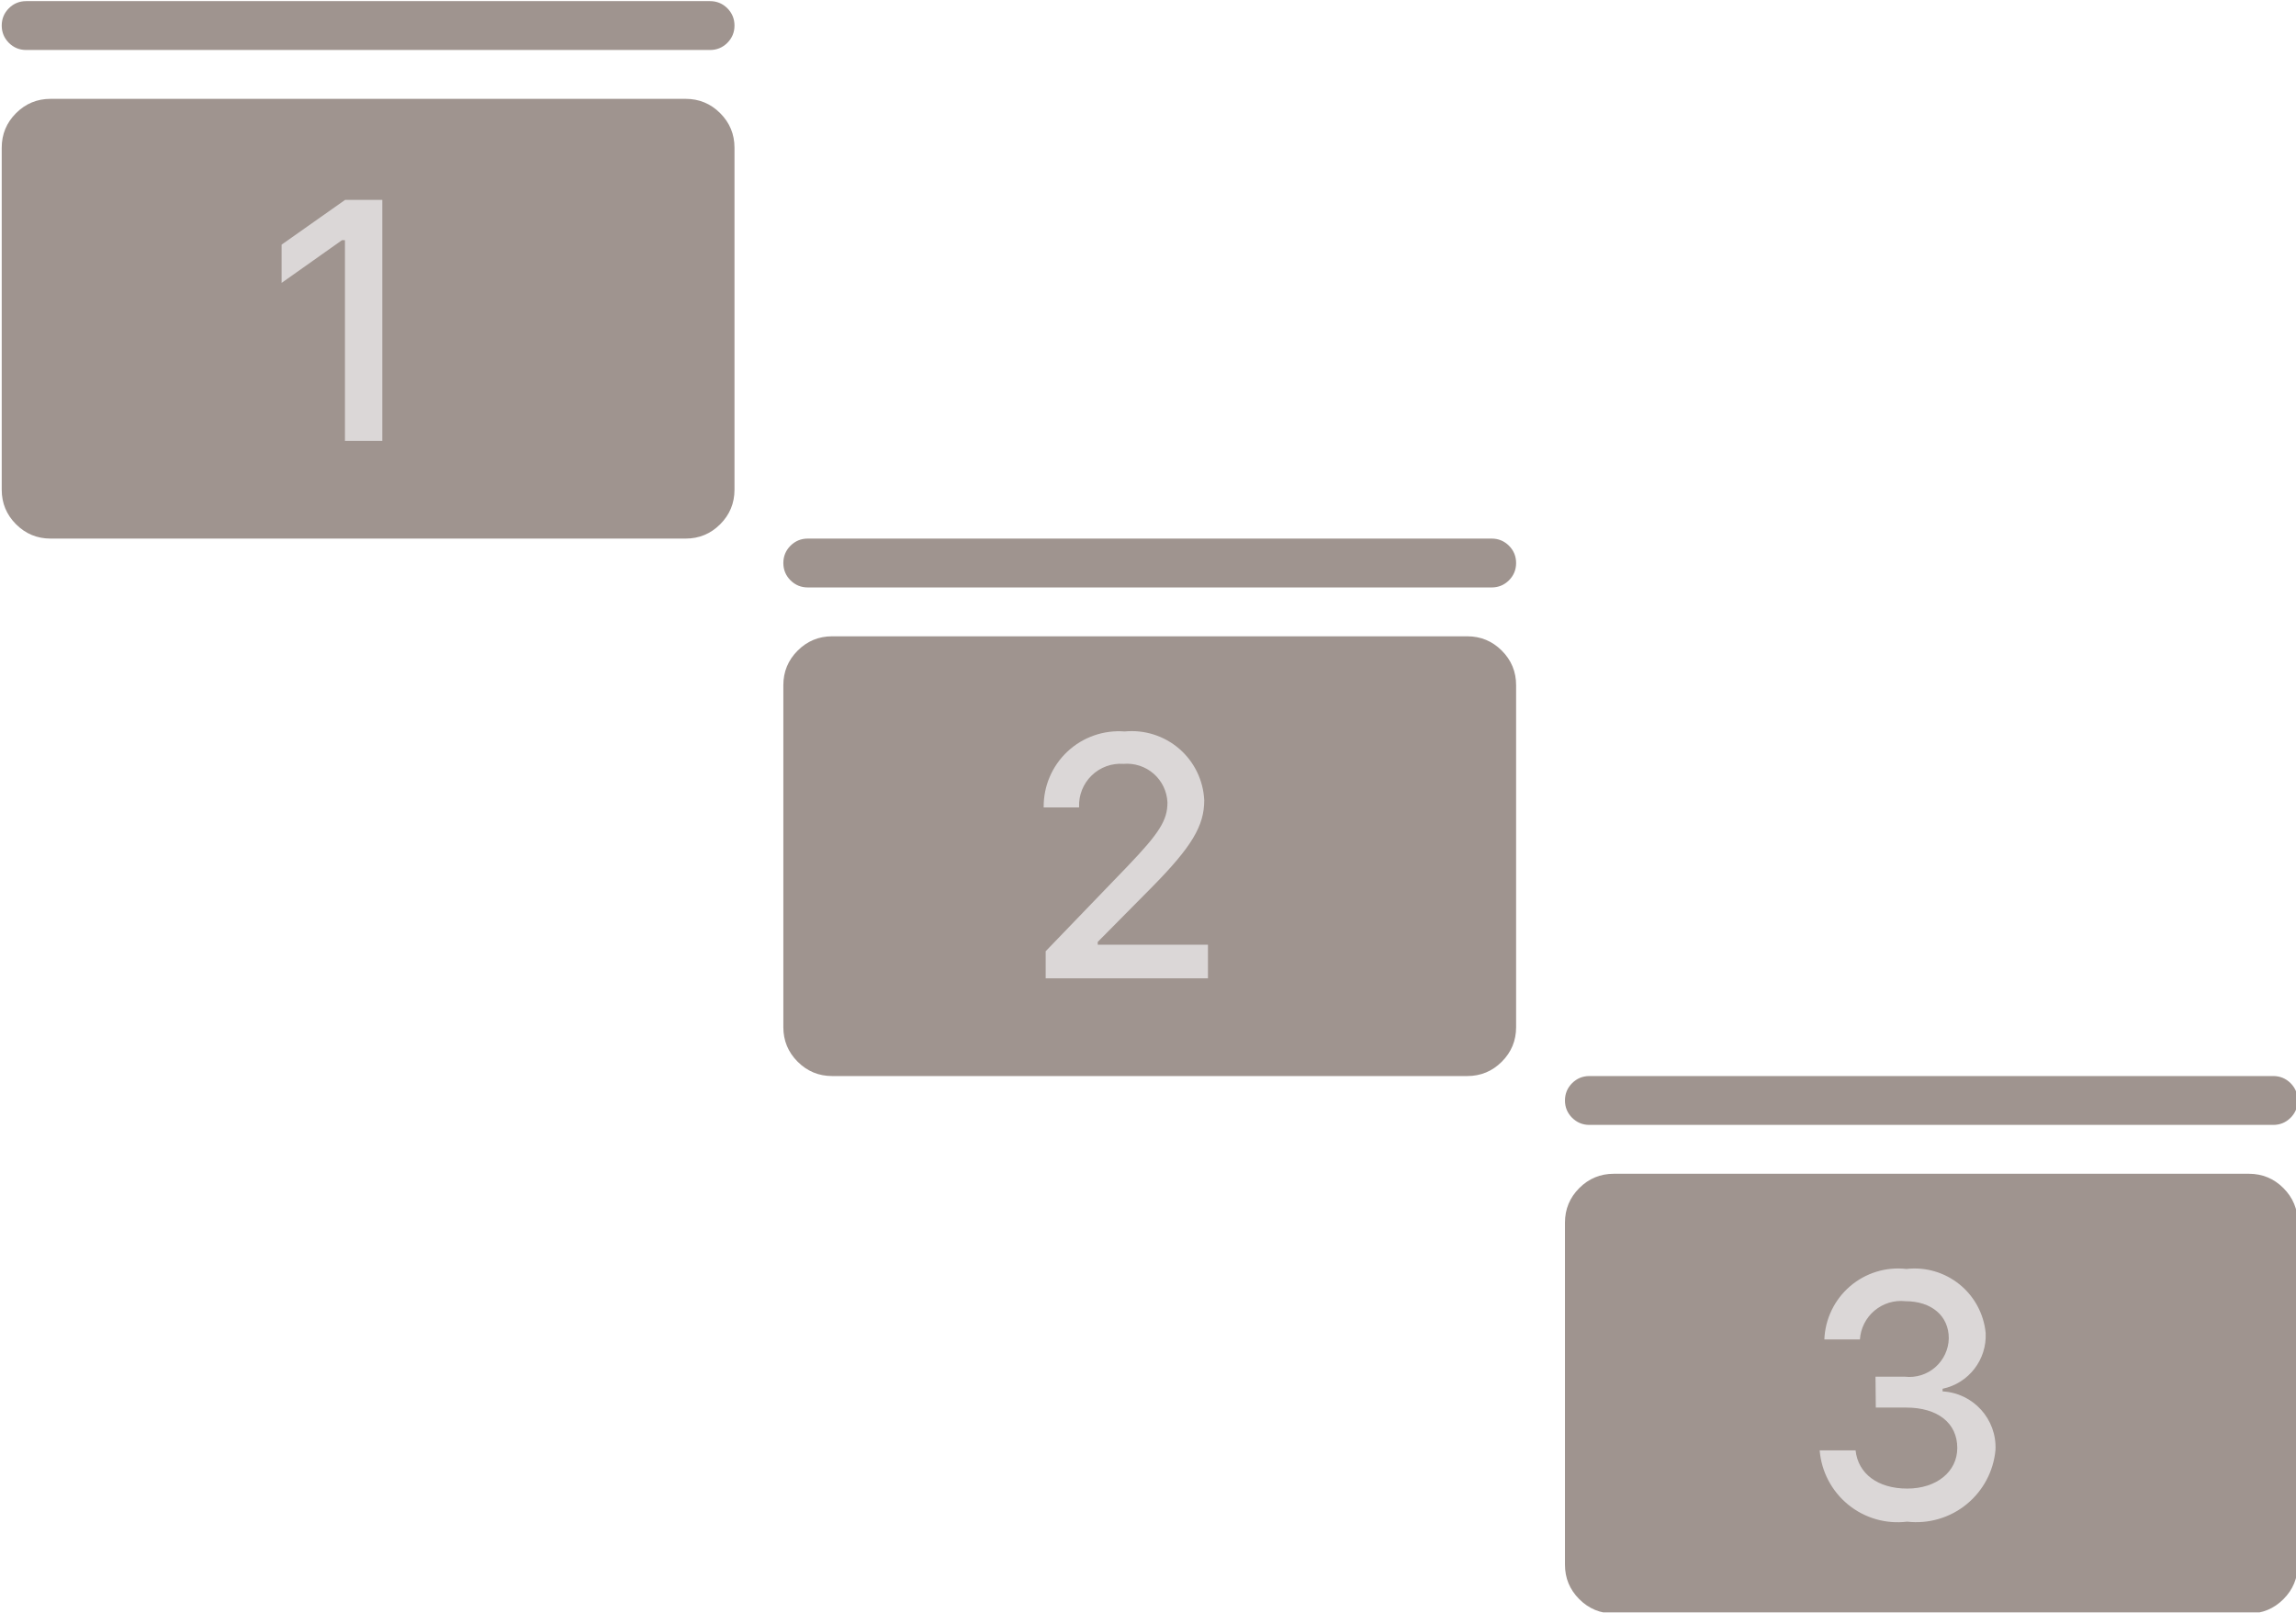
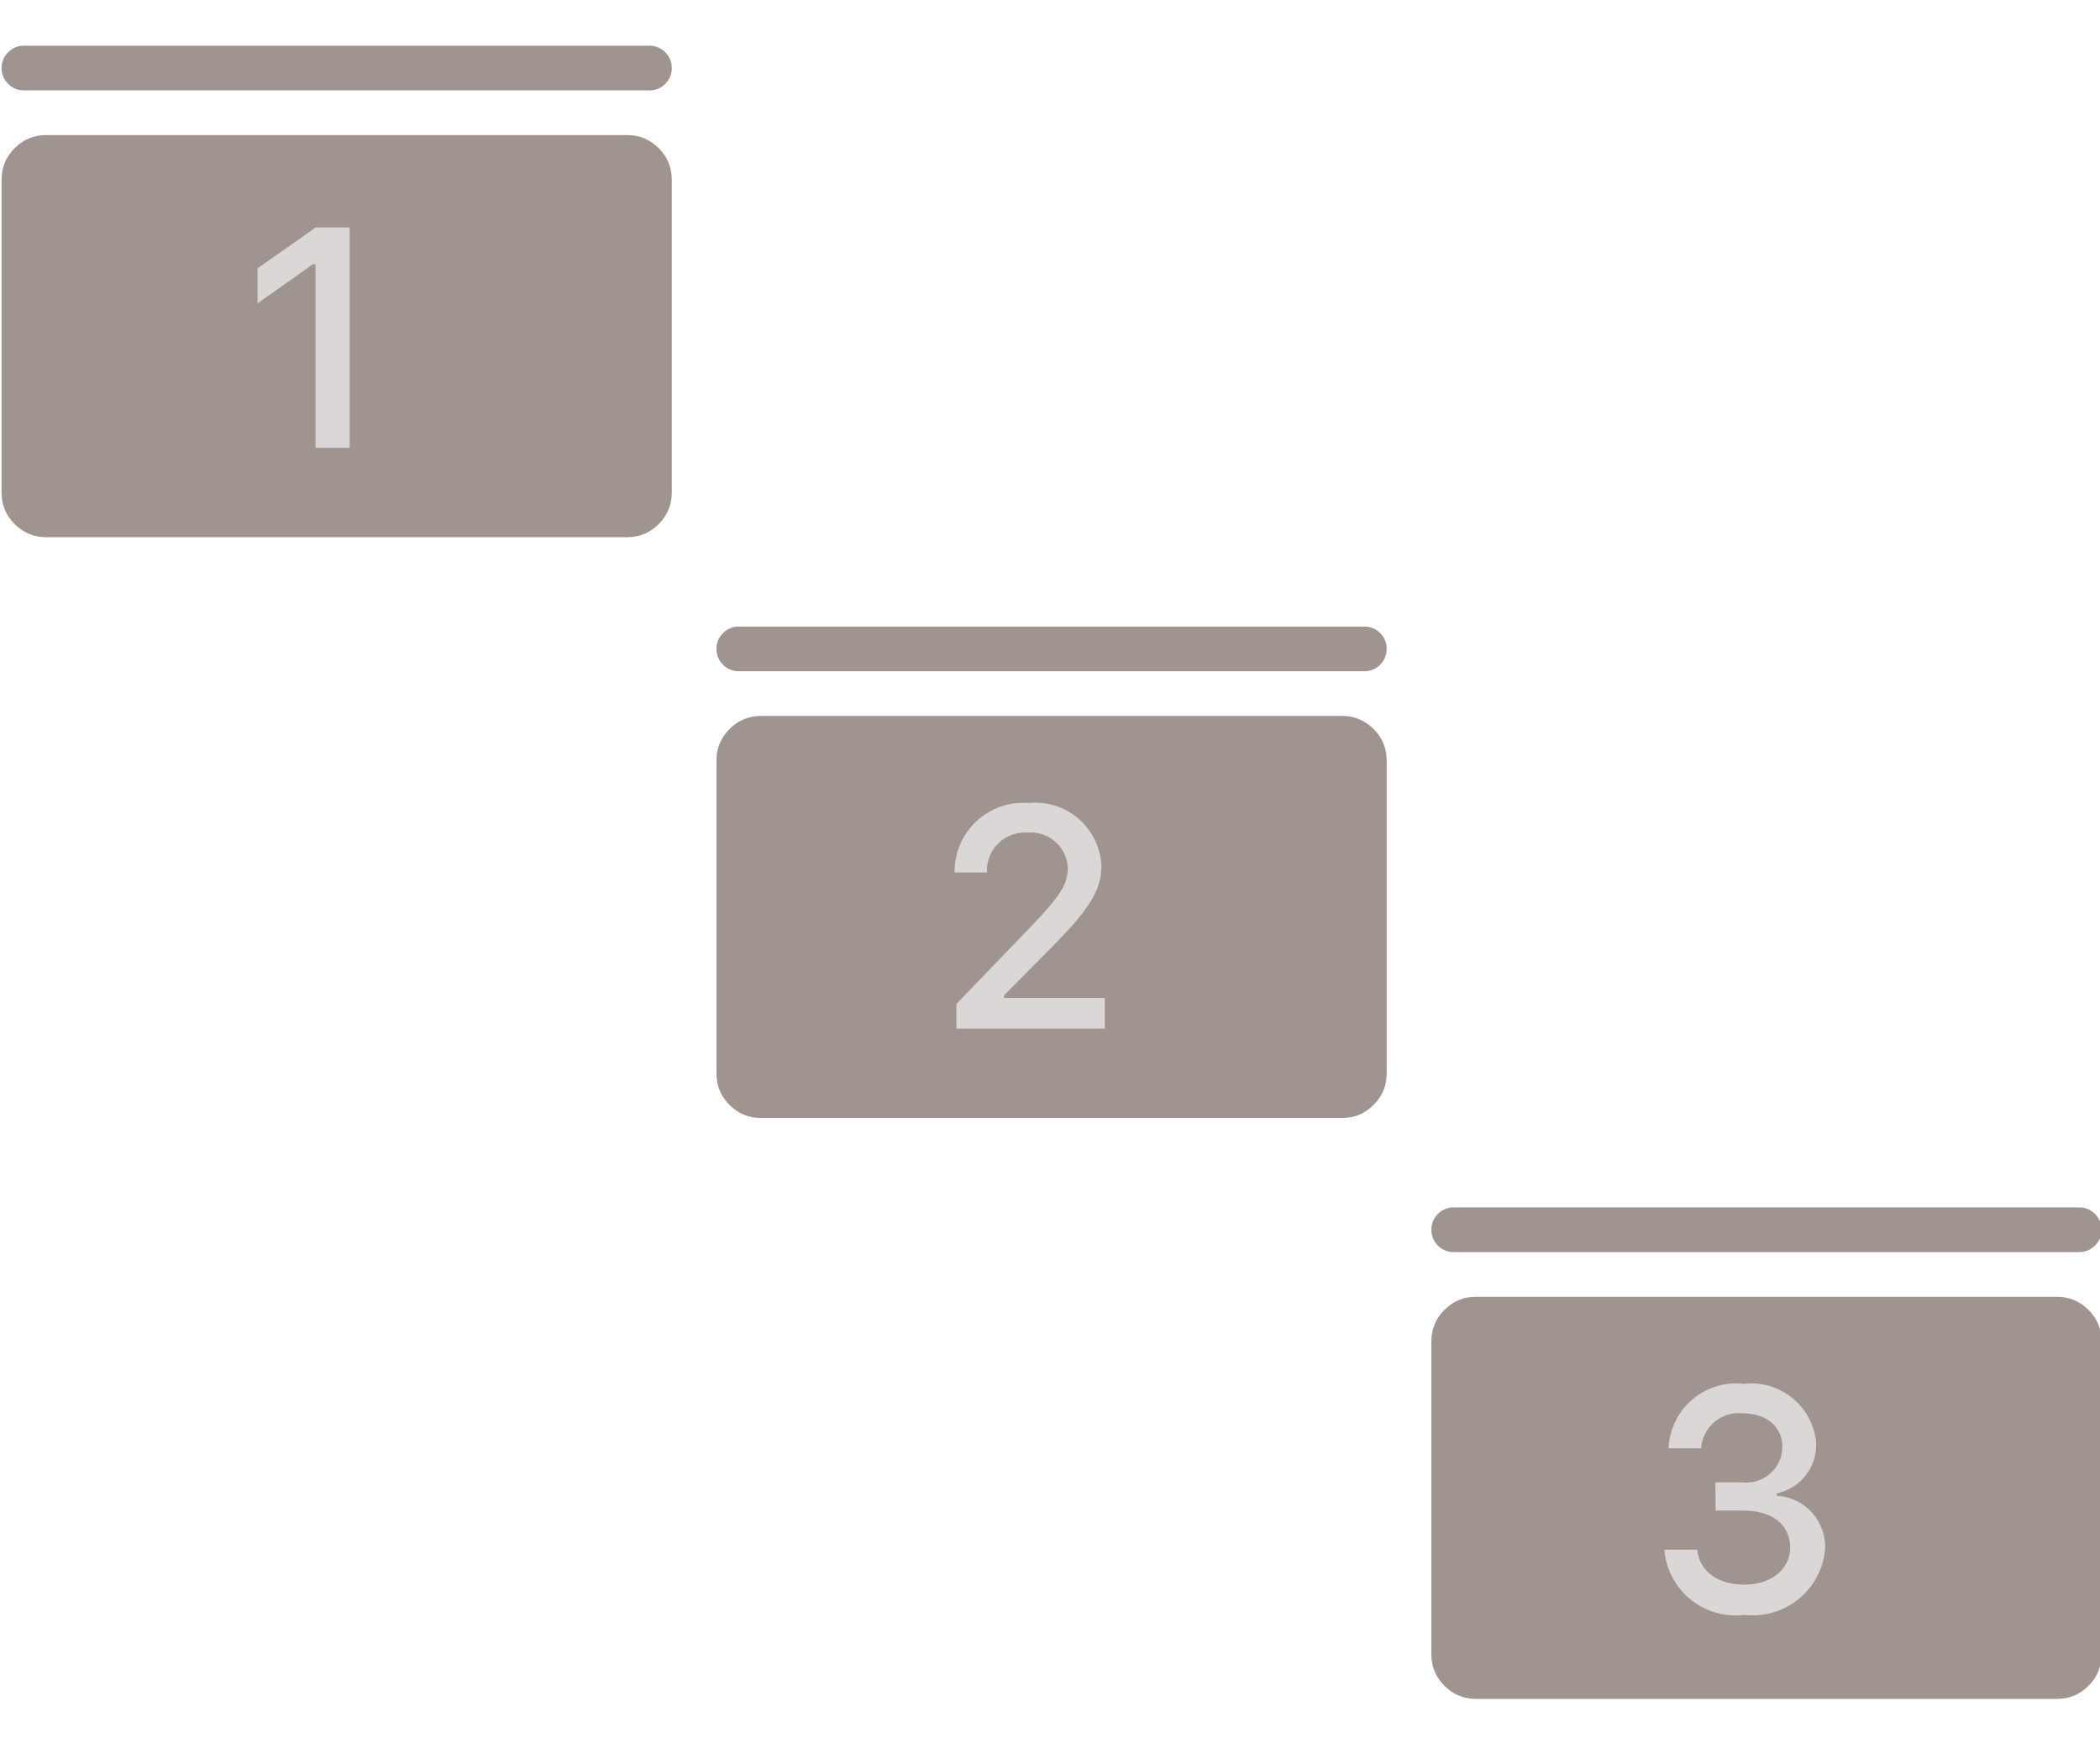
- <svg xmlns="http://www.w3.org/2000/svg" xmlns:xlink="http://www.w3.org/1999/xlink" width="47px" height="33px" viewbox="0 0 47 33" version="1.1">
+ <svg xmlns="http://www.w3.org/2000/svg" xmlns:xlink="http://www.w3.org/1999/xlink" width="47px" height="39px" viewBox="0 0 47 39" version="1.1">
  <defs>
-     <rect width="47" height="33" id="artboard_1" />
+     <rect width="47" height="39" id="artboard_1" />
    <clipPath id="clip_1">
      <use xlink:href="#artboard_1" clip-rule="evenodd" />
    </clipPath>
  </defs>
  <g id="hover00122" clip-path="url(#clip_1)">
-     <g id="Group" transform="translate(0.03533936 0.02306366)">
-       <path d="M0 2L0 1C0 0.724 0.098 0.488 0.293 0.293C0.488 0.098 0.724 0 1 0L14 0C14.276 0 14.512 0.098 14.707 0.293C14.902 0.488 15 0.724 15 1L15 8C15 8.276 14.902 8.512 14.707 8.707C14.512 8.902 14.276 9 14 9L1 9C0.724 9 0.488 8.902 0.293 8.707C0.098 8.512 0 8.276 0 8L0 2Z" transform="translate(0 2)" id="Rectangle" fill="#9F948F" fill-rule="evenodd" stroke="none" />
-       <path d="M0 0.5C0 0.362 0.049 0.244 0.146 0.146C0.244 0.049 0.362 0 0.5 0L14.5 0C14.638 0 14.756 0.049 14.854 0.146C14.951 0.244 15 0.362 15 0.5C15 0.638 14.951 0.756 14.854 0.854C14.756 0.951 14.638 1 14.5 1L0.5 1C0.362 1 0.244 0.951 0.146 0.854C0.049 0.756 0 0.638 0 0.5L0 0.5Z" id="Rectangle" fill="#9F948F" fill-rule="evenodd" stroke="none" />
-       <path d="M1.297 4.932L2.062 4.932L2.062 0L1.3 0L0 0.916L0 1.699L1.237 0.824L1.297 0.824L1.297 4.932Z" transform="translate(5.729004 4.068)" id="Shape" fill="#DBD7D7" fill-rule="evenodd" stroke="none" />
-       <path d="M0 2L0 1C0 0.724 0.098 0.488 0.293 0.293C0.488 0.098 0.724 0 1 0L14 0C14.276 0 14.512 0.098 14.707 0.293C14.902 0.488 15 0.724 15 1L15 8C15 8.276 14.902 8.512 14.707 8.707C14.512 8.902 14.276 9 14 9L1 9C0.724 9 0.488 8.902 0.293 8.707C0.098 8.512 0 8.276 0 8L0 2Z" transform="translate(16 13)" id="Rectangle" fill="#9F948F" fill-rule="evenodd" stroke="none" />
-       <path d="M0 0.5C0 0.362 0.049 0.244 0.146 0.146C0.244 0.049 0.362 0 0.5 0L14.5 0C14.638 0 14.756 0.049 14.854 0.146C14.951 0.244 15 0.362 15 0.5C15 0.638 14.951 0.756 14.854 0.854C14.756 0.951 14.638 1 14.5 1L0.5 1C0.362 1 0.244 0.951 0.146 0.854C0.049 0.756 0 0.638 0 0.5L0 0.5Z" transform="translate(16 11)" id="Rectangle" fill="#9F948F" fill-rule="evenodd" stroke="none" />
-       <path d="M4.3869e-05 1.552L4.3869e-05 1.562L0.725 1.562L0.725 1.552C0.715 1.311 0.809 1.076 0.982 0.908C1.156 0.739 1.393 0.653 1.634 0.67C1.859 0.651 2.083 0.724 2.253 0.873C2.423 1.022 2.524 1.234 2.534 1.46C2.534 1.822 2.373 2.082 1.714 2.769L0.041 4.505L0.041 5.059L3.363 5.059L3.363 4.372L1.107 4.372L1.107 4.314L2.207 3.203C3.034 2.366 3.287 1.938 3.287 1.415C3.268 1.008 3.083 0.627 2.775 0.361C2.466 0.095 2.062 -0.033 1.657 0.007C1.228 -0.026 0.804 0.122 0.489 0.416C0.174 0.71 -0.003 1.122 4.3869e-05 1.552L4.3869e-05 1.552Z" transform="translate(21.32898 14.94064)" id="Shape" fill="#DBD7D7" fill-rule="evenodd" stroke="none" />
-       <path d="M0 2L0 1C0 0.724 0.098 0.488 0.293 0.293C0.488 0.098 0.724 0 1 0L14 0C14.276 0 14.512 0.098 14.707 0.293C14.902 0.488 15 0.724 15 1L15 8C15 8.276 14.902 8.512 14.707 8.707C14.512 8.902 14.276 9 14 9L1 9C0.724 9 0.488 8.902 0.293 8.707C0.098 8.512 0 8.276 0 8L0 2Z" transform="translate(32 24)" id="Rectangle" fill="#9F948F" fill-rule="evenodd" stroke="none" />
-       <path d="M0 0.5C0 0.362 0.049 0.244 0.146 0.146C0.244 0.049 0.362 0 0.5 0L14.5 0C14.638 0 14.756 0.049 14.854 0.146C14.951 0.244 15 0.362 15 0.5C15 0.638 14.951 0.756 14.854 0.854C14.756 0.951 14.638 1 14.5 1L0.5 1C0.362 1 0.244 0.951 0.146 0.854C0.049 0.756 0 0.638 0 0.5L0 0.5Z" transform="translate(32 22)" id="Rectangle" fill="#9F948F" fill-rule="evenodd" stroke="none" />
-       <path d="M1.149 2.847L1.771 2.847C2.417 2.847 2.817 3.165 2.817 3.674C2.817 4.159 2.393 4.505 1.792 4.505C1.191 4.505 0.786 4.201 0.735 3.722L0 3.722C0.035 4.157 0.246 4.558 0.584 4.834C0.922 5.11 1.358 5.235 1.791 5.182C2.226 5.232 2.664 5.105 3.004 4.829C3.344 4.553 3.559 4.151 3.599 3.715C3.629 3.085 3.145 2.55 2.516 2.516L2.516 2.462C3.051 2.35 3.425 1.866 3.398 1.32C3.36 0.93 3.167 0.571 2.862 0.325C2.557 0.079 2.166 -0.035 1.777 0.01C1.359 -0.038 0.941 0.091 0.622 0.364C0.303 0.638 0.112 1.033 0.096 1.453L0.824 1.453C0.839 1.224 0.946 1.011 1.122 0.863C1.298 0.715 1.526 0.645 1.754 0.67C2.291 0.67 2.643 0.97 2.643 1.429C2.639 1.656 2.538 1.871 2.367 2.021C2.196 2.171 1.969 2.241 1.743 2.215L1.143 2.215L1.149 2.847Z" transform="translate(37.21399 25.93827)" id="Shape" fill="#DBD7D7" fill-rule="evenodd" stroke="none" />
-     </g>
+     <path d="M0.035 5.023L0.035 4.023C0.035 3.747 0.133 3.511 0.328 3.316C0.523 3.121 0.759 3.023 1.035 3.023L14.035 3.023C14.311 3.023 14.547 3.121 14.742 3.316C14.938 3.511 15.035 3.747 15.035 4.023L15.035 11.023C15.035 11.299 14.938 11.535 14.742 11.73C14.547 11.925 14.311 12.023 14.035 12.023L1.035 12.023C0.759 12.023 0.523 11.925 0.328 11.73C0.133 11.535 0.035 11.299 0.035 11.023L0.035 5.023L0.035 5.023Z" id="Rectangle" fill="#9F948F" fill-rule="evenodd" stroke="none" />
+     <path d="M0.035 1.523C0.035 1.385 0.084 1.267 0.182 1.17C0.279 1.072 0.397 1.023 0.535 1.023L14.535 1.023C14.673 1.023 14.791 1.072 14.889 1.17C14.986 1.267 15.035 1.385 15.035 1.523C15.035 1.661 14.986 1.779 14.889 1.877C14.791 1.974 14.673 2.023 14.535 2.023L0.535 2.023C0.397 2.023 0.279 1.974 0.182 1.877C0.084 1.779 0.035 1.661 0.035 1.523L0.035 1.523L0.035 1.523Z" id="Rectangle#1" fill="#9F948F" fill-rule="evenodd" stroke="none" />
+     <path d="M7.061 10.023L7.826 10.023L7.826 5.091L7.064 5.091L5.764 6.007L5.764 6.79L7.001 5.915L7.061 5.915L7.061 10.023L7.061 10.023Z" id="Shape" fill="#DBD7D7" fill-rule="evenodd" stroke="none" />
+     <path d="M16.035 18.023L16.035 17.023C16.035 16.747 16.133 16.511 16.328 16.316C16.523 16.121 16.759 16.023 17.035 16.023L30.035 16.023C30.311 16.023 30.547 16.121 30.742 16.316C30.938 16.511 31.035 16.747 31.035 17.023L31.035 24.023C31.035 24.299 30.938 24.535 30.742 24.73C30.547 24.925 30.311 25.023 30.035 25.023L17.035 25.023C16.759 25.023 16.523 24.925 16.328 24.73C16.133 24.535 16.035 24.299 16.035 24.023L16.035 18.023L16.035 18.023Z" id="Rectangle#2" fill="#9F948F" fill-rule="evenodd" stroke="none" />
+     <path d="M16.035 14.523C16.035 14.385 16.084 14.267 16.182 14.169C16.279 14.072 16.397 14.023 16.535 14.023L30.535 14.023C30.673 14.023 30.791 14.072 30.889 14.169C30.986 14.267 31.035 14.385 31.035 14.523C31.035 14.661 30.986 14.779 30.889 14.877C30.791 14.974 30.673 15.023 30.535 15.023L16.535 15.023C16.397 15.023 16.279 14.974 16.182 14.877C16.084 14.779 16.035 14.661 16.035 14.523L16.035 14.523L16.035 14.523Z" id="Rectangle#3" fill="#9F948F" fill-rule="evenodd" stroke="none" />
+     <path d="M21.364 19.516L21.364 19.526L22.089 19.526L22.089 19.516C22.079 19.274 22.173 19.04 22.346 18.872C22.52 18.703 22.757 18.617 22.998 18.634C23.224 18.614 23.447 18.688 23.617 18.837C23.787 18.986 23.889 19.198 23.898 19.424C23.898 19.786 23.737 20.046 23.078 20.733L21.405 22.469L21.405 23.023L24.727 23.023L24.727 22.336L22.471 22.336L22.471 22.278L23.571 21.167C24.398 20.33 24.651 19.902 24.651 19.379C24.633 18.972 24.447 18.591 24.139 18.325C23.831 18.058 23.427 17.931 23.021 17.971C22.592 17.938 22.168 18.086 21.854 18.38C21.538 18.673 21.361 19.085 21.364 19.516L21.364 19.516L21.364 19.516Z" id="Shape#1" fill="#DBD7D7" fill-rule="evenodd" stroke="none" />
+     <path d="M32.035 31.023L32.035 30.023C32.035 29.747 32.133 29.511 32.328 29.316C32.523 29.121 32.759 29.023 33.035 29.023L46.035 29.023C46.311 29.023 46.547 29.121 46.742 29.316C46.938 29.511 47.035 29.747 47.035 30.023L47.035 37.023C47.035 37.299 46.938 37.535 46.742 37.73C46.547 37.925 46.311 38.023 46.035 38.023L33.035 38.023C32.759 38.023 32.523 37.925 32.328 37.73C32.133 37.535 32.035 37.299 32.035 37.023L32.035 31.023L32.035 31.023Z" id="Rectangle#4" fill="#9F948F" fill-rule="evenodd" stroke="none" />
+     <path d="M32.035 27.523C32.035 27.385 32.084 27.267 32.182 27.169C32.279 27.072 32.397 27.023 32.535 27.023L46.535 27.023C46.673 27.023 46.791 27.072 46.889 27.169C46.986 27.267 47.035 27.385 47.035 27.523C47.035 27.661 46.986 27.779 46.889 27.877C46.791 27.974 46.673 28.023 46.535 28.023L32.535 28.023C32.397 28.023 32.279 27.974 32.182 27.877C32.084 27.779 32.035 27.661 32.035 27.523L32.035 27.523L32.035 27.523Z" id="Rectangle#5" fill="#9F948F" fill-rule="evenodd" stroke="none" />
+     <path d="M38.398 33.808L39.02 33.808C39.666 33.808 40.066 34.126 40.066 34.635C40.066 35.12 39.642 35.466 39.041 35.466C38.44 35.466 38.035 35.162 37.984 34.683L37.249 34.683C37.284 35.118 37.495 35.52 37.833 35.795C38.171 36.071 38.607 36.197 39.04 36.143C39.476 36.194 39.913 36.066 40.253 35.79C40.594 35.514 40.808 35.112 40.848 34.676C40.878 34.047 40.395 33.511 39.765 33.477L39.765 33.423C40.3 33.312 40.675 32.827 40.647 32.281C40.609 31.891 40.416 31.532 40.111 31.286C39.807 31.04 39.416 30.926 39.026 30.971C38.609 30.924 38.19 31.052 37.871 31.326C37.552 31.6 37.361 31.994 37.345 32.414L38.073 32.414C38.088 32.185 38.196 31.972 38.371 31.824C38.547 31.676 38.775 31.607 39.003 31.631C39.54 31.631 39.892 31.931 39.892 32.39C39.888 32.618 39.788 32.833 39.616 32.982C39.445 33.132 39.218 33.202 38.992 33.176L38.392 33.176L38.398 33.808L38.398 33.808Z" id="Shape#2" fill="#DBD7D7" fill-rule="evenodd" stroke="none" />
  </g>
</svg>
